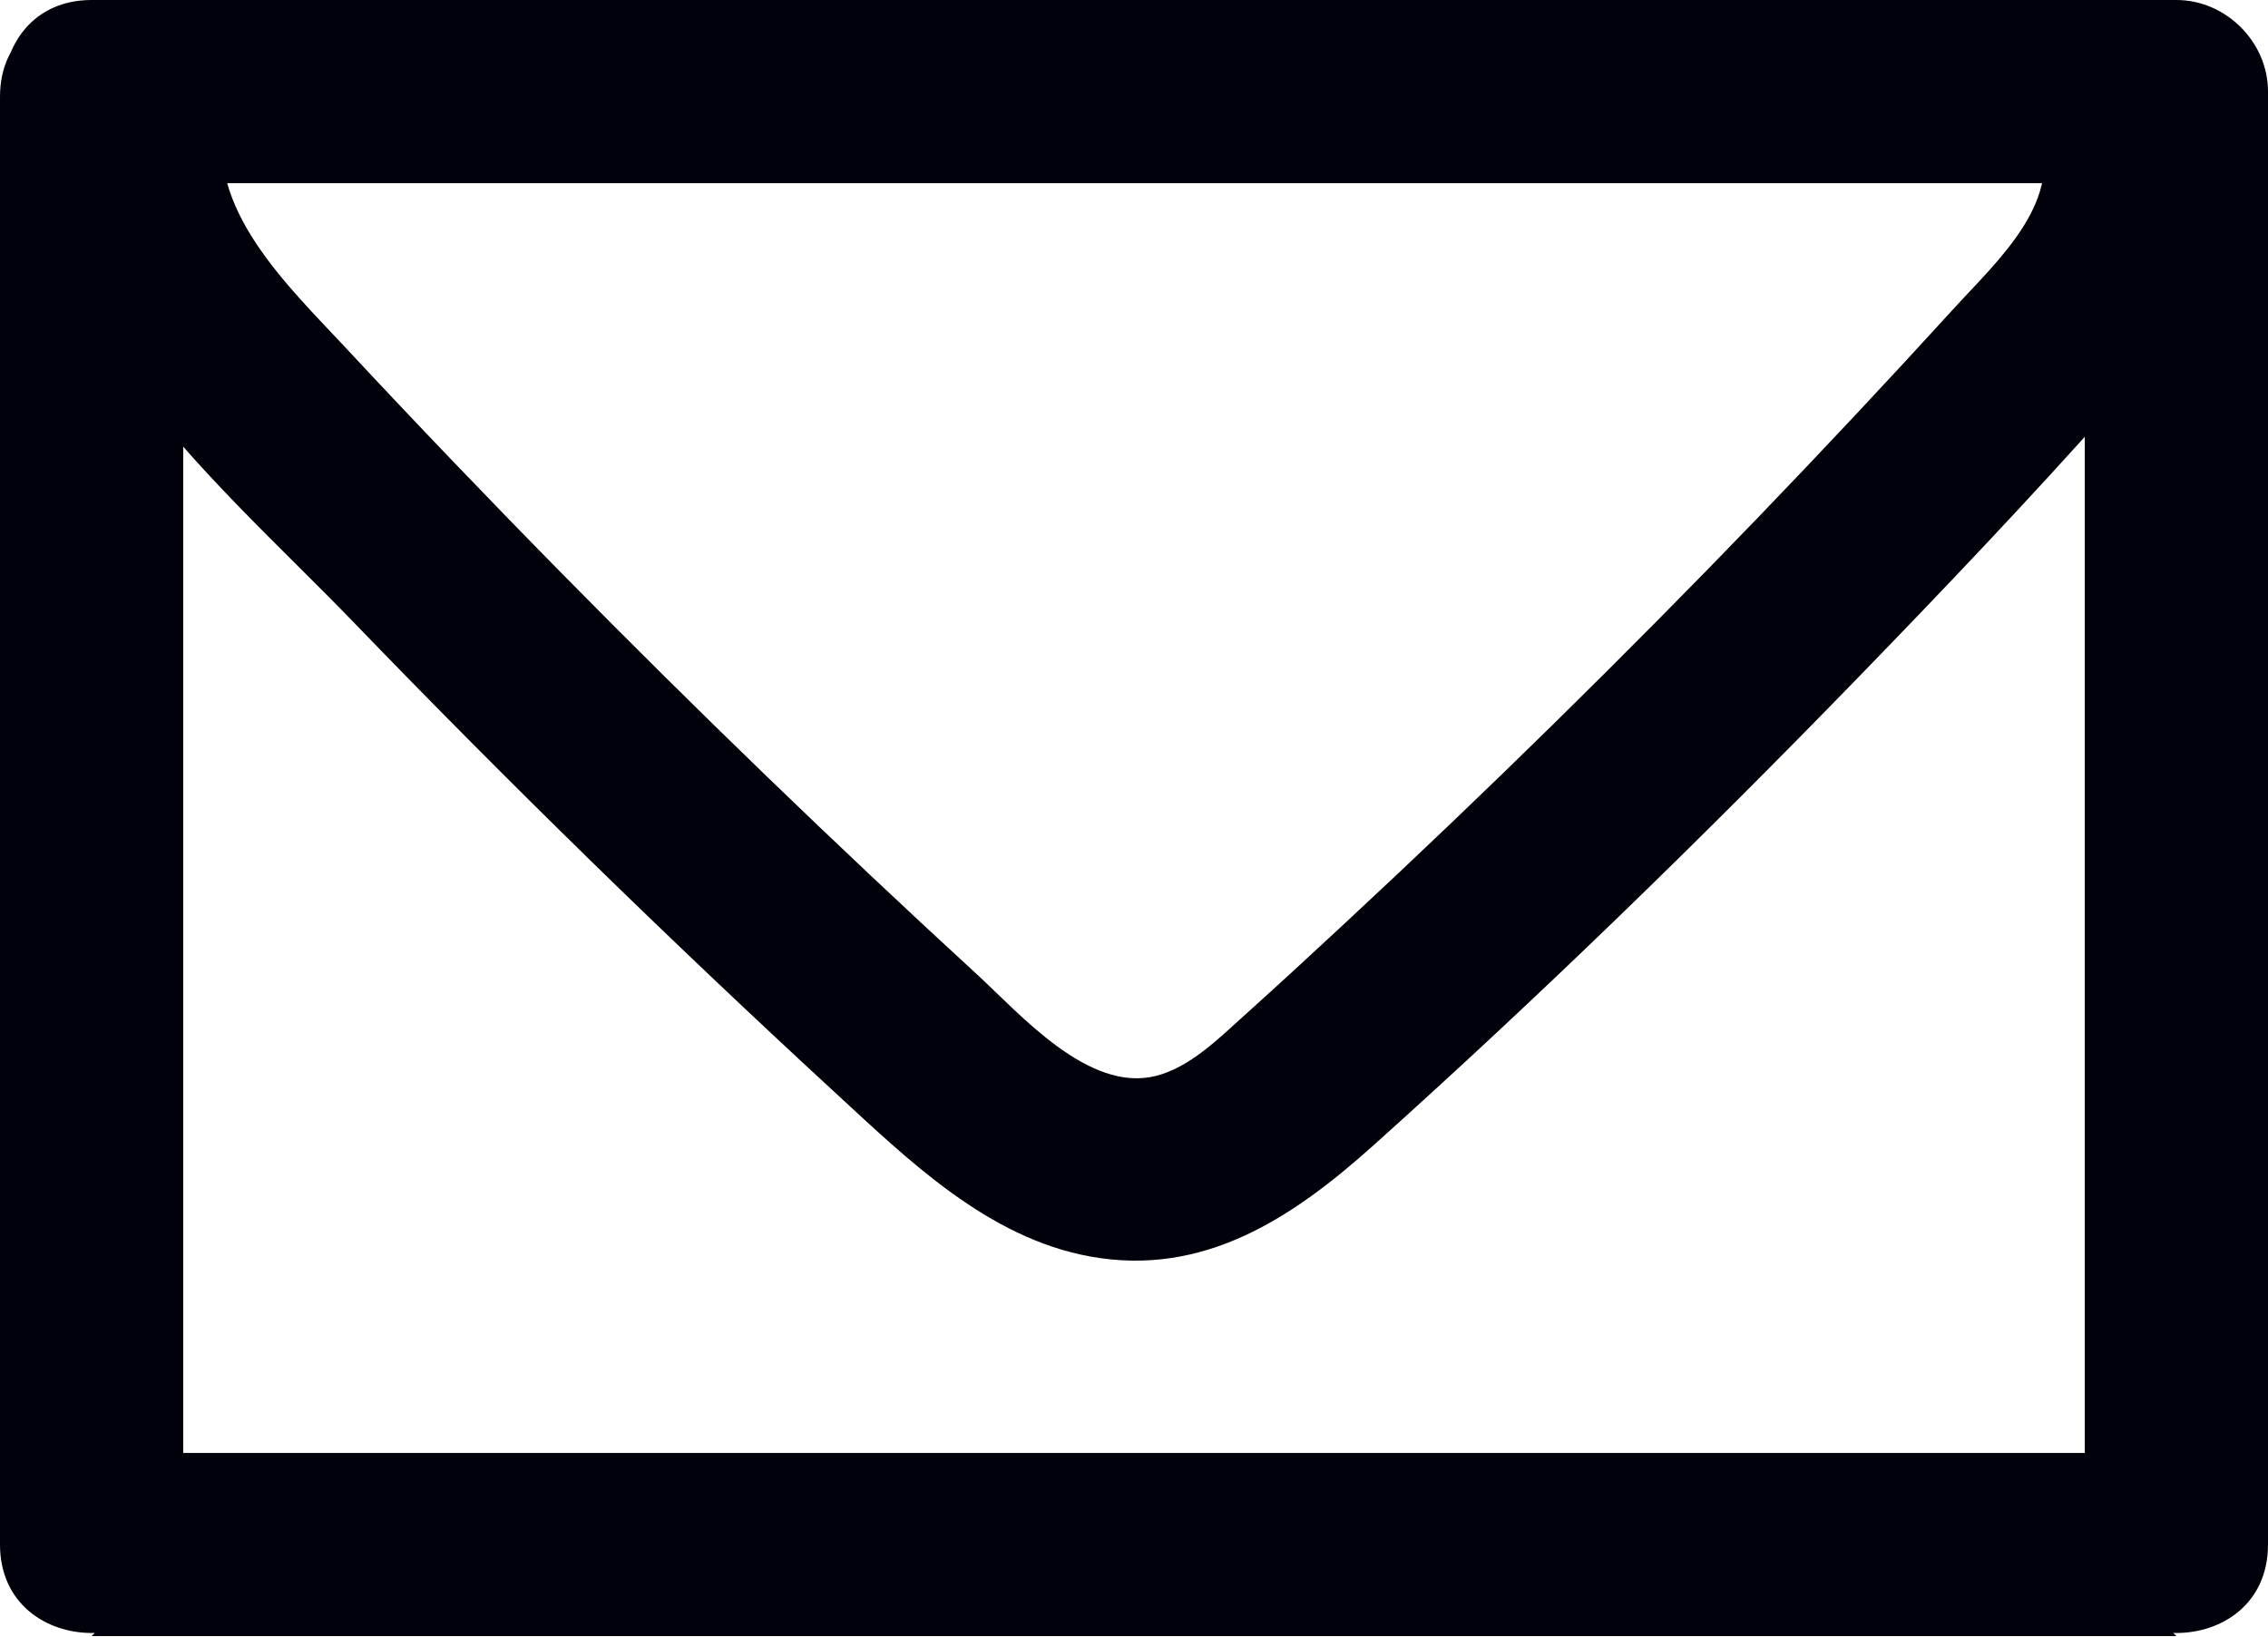
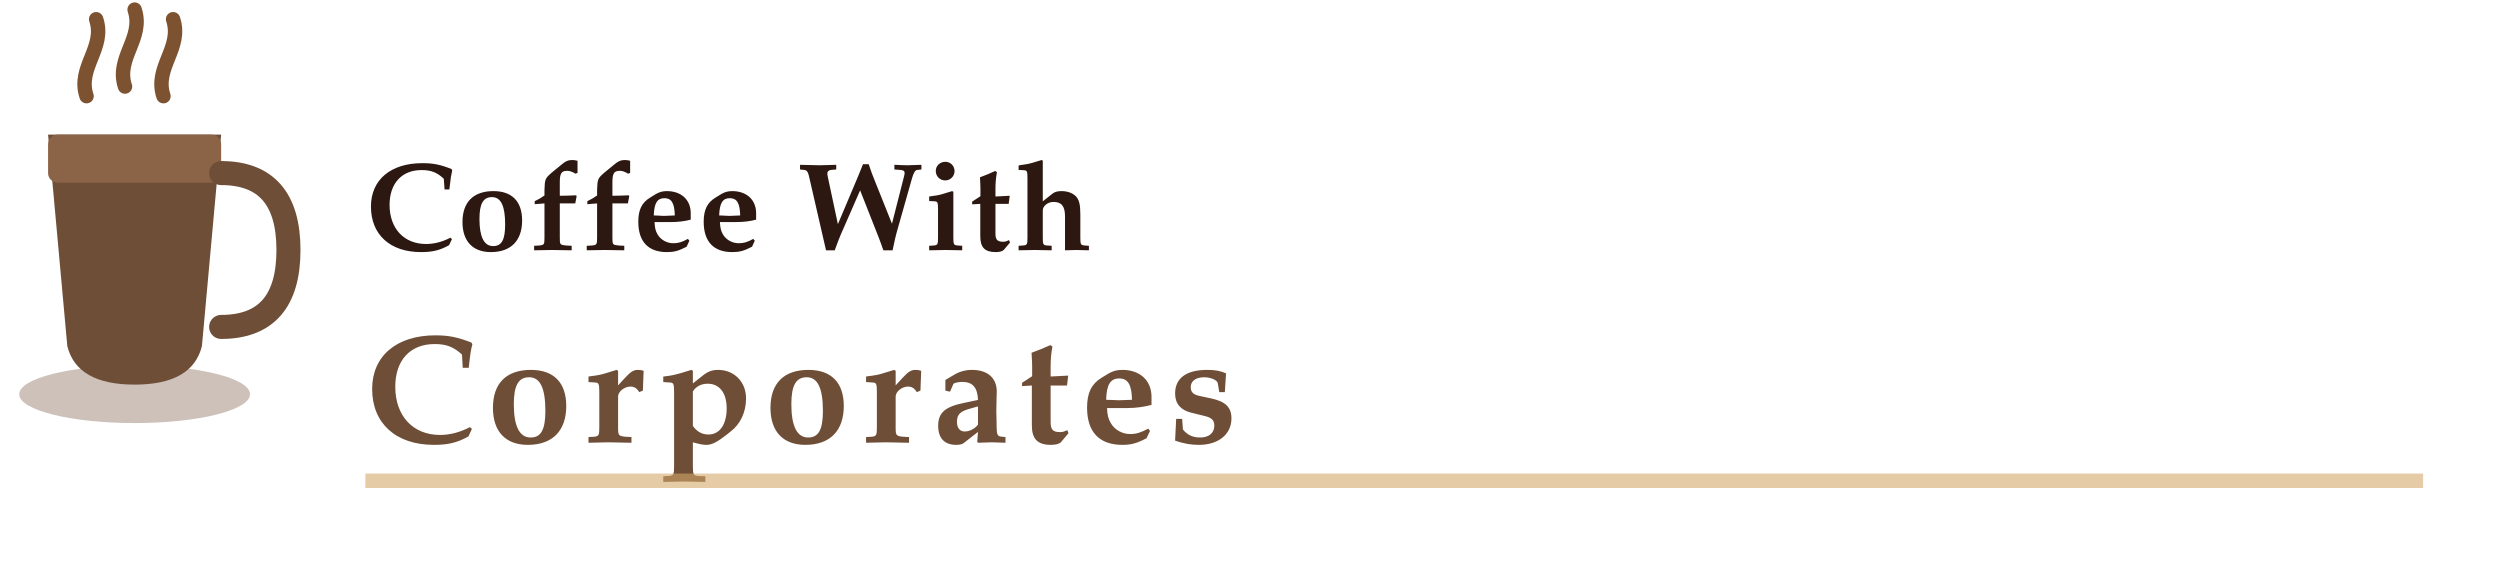
- <svg xmlns="http://www.w3.org/2000/svg" width="61.894" height="44.663" viewBox="0 0 61.894 44.663" creator="Katerina Limpitsouni">
-   <path d="M2.5,5H59.394l-2.5-2.5V42.163c0,3.217,5,3.223,5,0v-0c0-1.351-1.145-2.5-2.5-2.5H2.5C1.149,39.663,0,40.808,0,42.163v0c0,3.217,5,3.223,5,0V2.642C5-.575,0-.58,0,2.642V42.163H5v-0c-.833,.833-1.667,1.667-2.5,2.5H59.394l-2.5-2.5v0c0,3.217,5,3.223,5,0V2.5c0-1.351-1.145-2.5-2.5-2.5H2.5C-.717,0-.723,5,2.5,5h0Z" fill="#01010C" origin="undraw" />
-   <path d="M1.328,1.835C-.192,8.149,5.742,12.936,9.639,16.975c4.249,4.404,8.627,8.682,13.127,12.829,2.021,1.862,4.191,3.997,7.005,4.5,3.09,.552,5.504-1.059,7.703-3.031,4.544-4.075,8.926-8.342,13.178-12.72,2.365-2.435,4.707-4.899,6.964-7.434,2.155-2.42,4.177-5.666,2.791-8.999-.518-1.246-1.657-2.136-3.075-1.746-1.176,.323-2.268,1.821-1.746,3.075,.827,1.988-1.043,3.631-2.276,4.984-1.763,1.934-3.552,3.844-5.367,5.729-3.631,3.769-7.366,7.439-11.199,11.002-.929,.864-1.861,1.725-2.805,2.573-.692,.622-1.466,1.399-2.397,1.634-1.838,.464-3.698-1.686-4.889-2.78-3.863-3.548-7.636-7.194-11.315-10.932-2.007-2.039-3.986-4.105-5.936-6.199-1.525-1.638-3.851-3.81-3.253-6.296C6.902,.038,2.082-1.297,1.328,1.835h0Z" fill="#01010C" />
+ <svg xmlns="http://www.w3.org/2000/svg" viewBox="0 0 260 60" fill="none">
+   <g>
+     <path d="M9 10 C8 7, 11 5, 10 2" stroke="#7C5230" stroke-width="1.5" stroke-linecap="round" fill="none" />
+     <path d="M13 9 C12 6, 15 4, 14 1" stroke="#7C5230" stroke-width="1.5" stroke-linecap="round" fill="none" />
+     <path d="M17 10 C16 7, 19 5, 18 2" stroke="#7C5230" stroke-width="1.5" stroke-linecap="round" fill="none" />
+     <path d="M5 14 L23 14 L21 36 Q20 40 14 40 Q8 40 7 36 Z" fill="#6F4E37" />
+     <rect x="5" y="14" width="18" height="5" rx="1" fill="#8B6347" />
+     <path d="M23 18 Q30 18 30 26 Q30 34 23 34" stroke="#6F4E37" stroke-width="2.5" fill="none" stroke-linecap="round" />
+     <ellipse cx="14" cy="41" rx="12" ry="3" fill="#6F4E37" opacity="0.35" />
+   </g>
+   <text x="38" y="26" font-family="Georgia, 'Book Antiqua', Palatino, serif" font-size="13" font-weight="700" fill="#2C1810" letter-spacing="0.3">Coffee With</text>
+   <text x="38" y="46" font-family="Georgia, 'Book Antiqua', Palatino, serif" font-size="16" font-weight="700" fill="#6F4E37" letter-spacing="1.2">Corporates</text>
+   <line x1="38" y1="50" x2="252" y2="50" stroke="#D4A96A" stroke-width="1.5" opacity="0.6" />
</svg>
